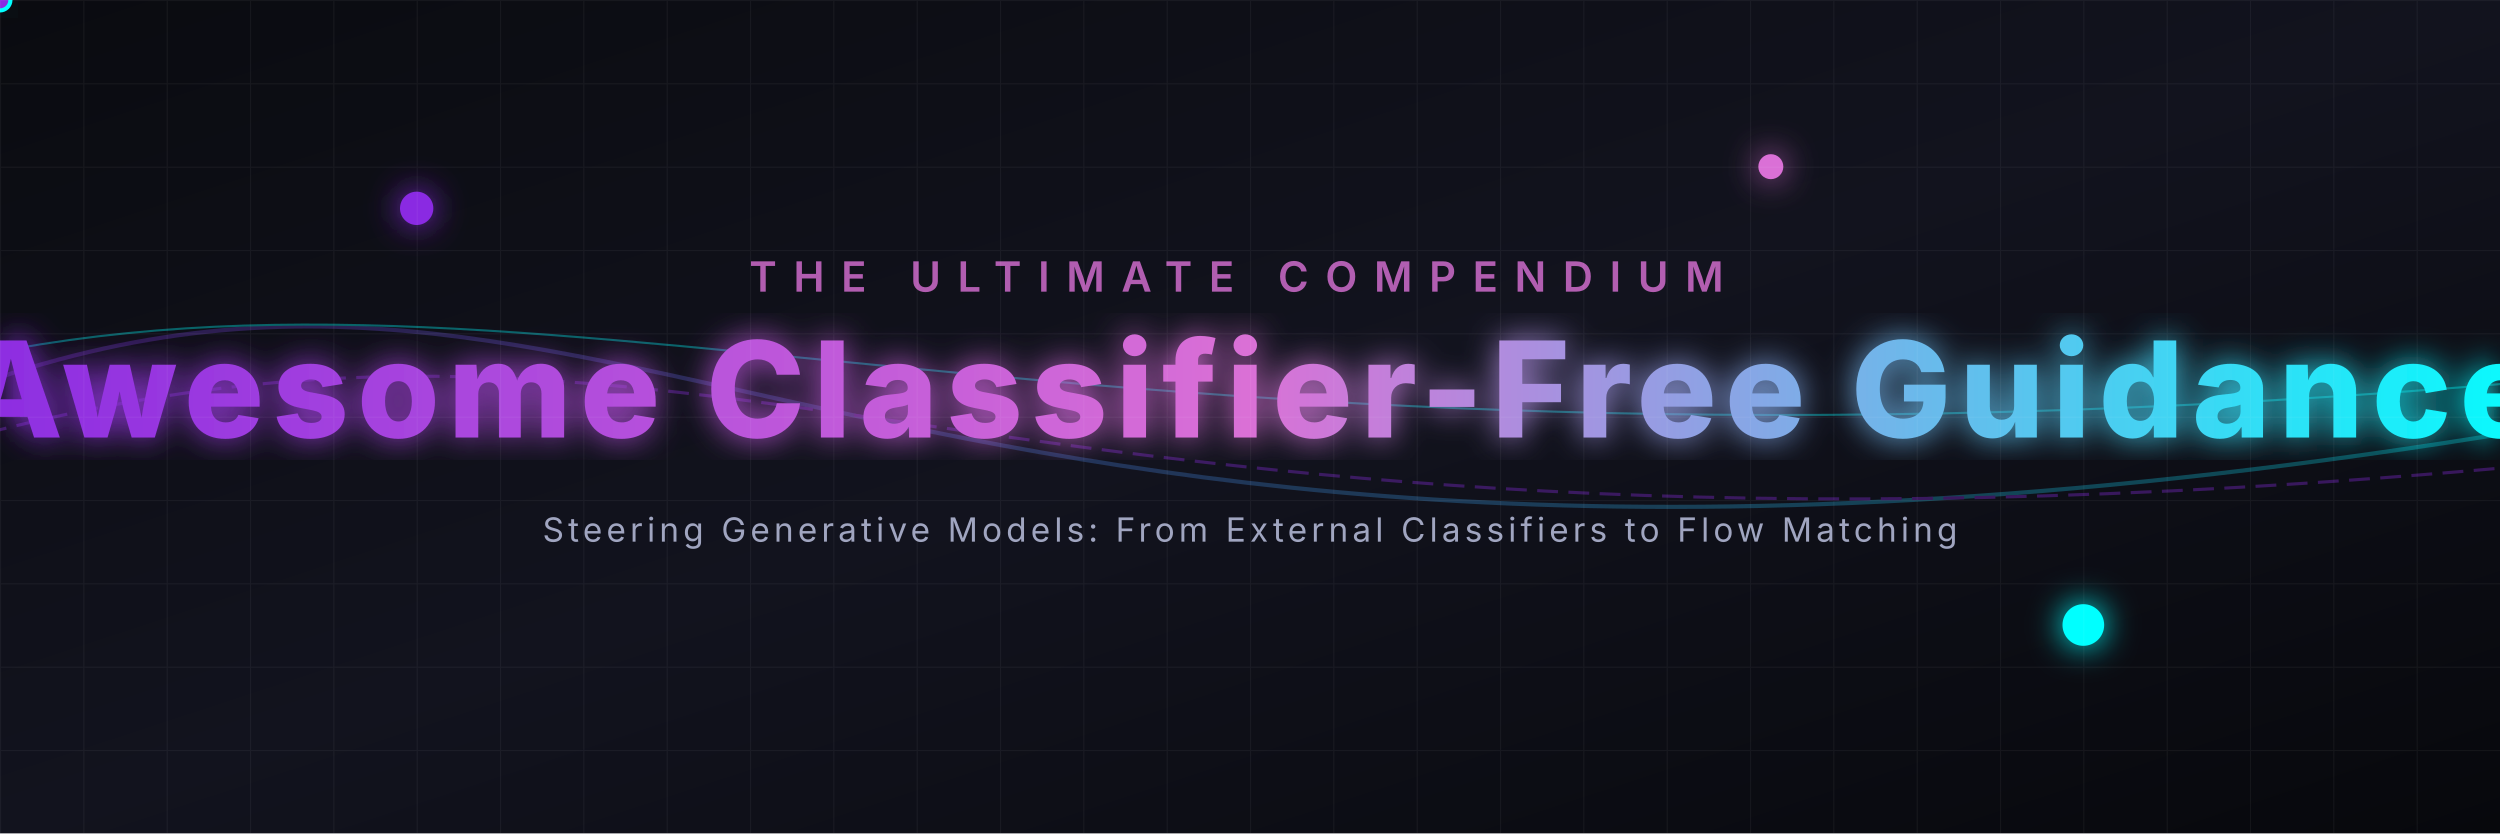
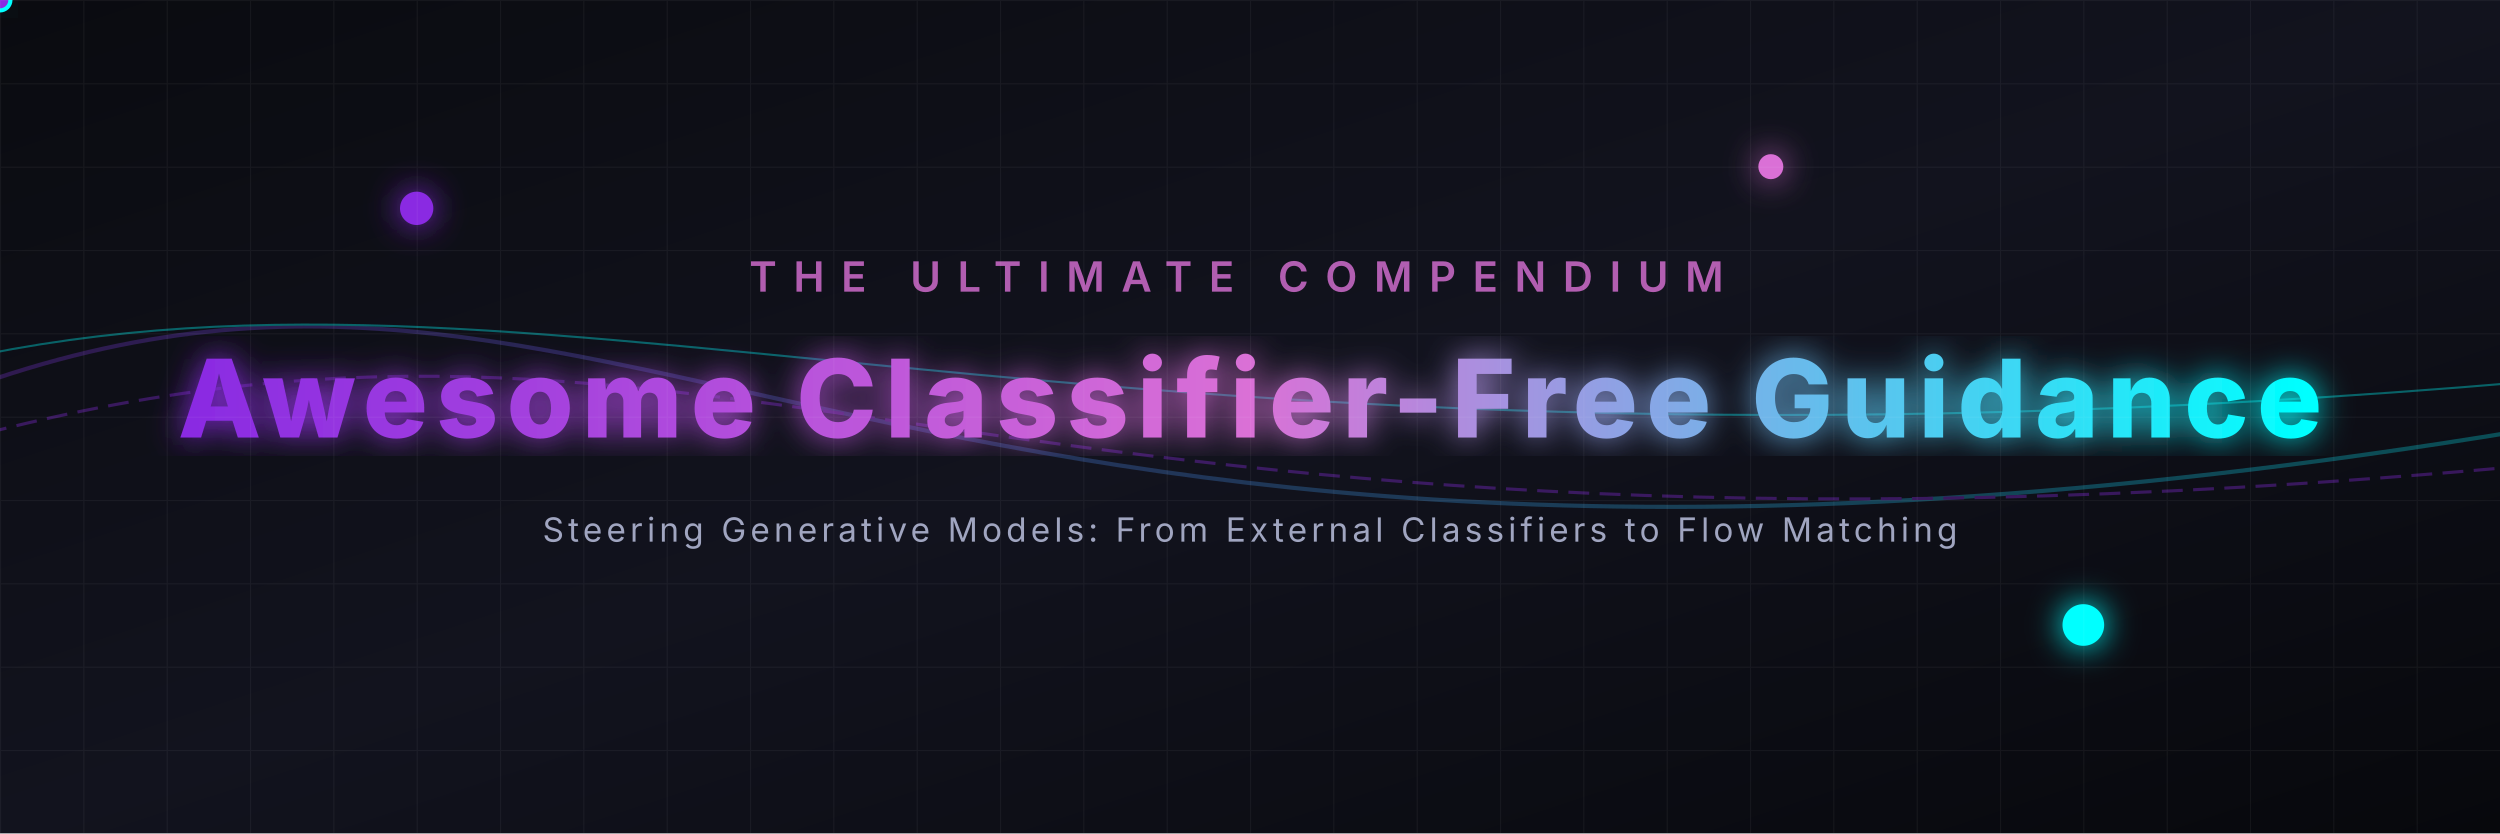
<svg xmlns="http://www.w3.org/2000/svg" viewBox="0 0 1200 400" width="100%" height="auto">
  <defs>
    <linearGradient id="bgGrad" x1="0%" y1="0%" x2="100%" y2="100%">
      <stop offset="0%" stop-color="#0a0b10" />
      <stop offset="50%" stop-color="#12131e" />
      <stop offset="100%" stop-color="#07080c" />
    </linearGradient>
    <linearGradient id="textGrad" x1="0%" y1="0%" x2="100%" y2="0%">
      <stop offset="0%" stop-color="#8a2be2" />
      <stop offset="50%" stop-color="#da70d6" />
      <stop offset="100%" stop-color="#00ffff" />
    </linearGradient>
    <linearGradient id="flowGrad" x1="0%" y1="0%" x2="100%" y2="0%">
      <stop offset="0%" stop-color="#8a2be2" stop-opacity="0.8" />
      <stop offset="100%" stop-color="#00ffff" stop-opacity="0.8" />
    </linearGradient>
    <filter id="glow" x="-20%" y="-20%" width="140%" height="140%">
      <feGaussianBlur stdDeviation="8" result="blur" />
      <feMerge>
        <feMergeNode in="blur" />
        <feMergeNode in="SourceGraphic" />
      </feMerge>
    </filter>
  </defs>
  <rect width="100%" height="100%" fill="url(#bgGrad)" />
  <g opacity="0.35">
    <path d="M -50 200 C 300 50, 400 350, 1250 200" fill="none" stroke="url(#flowGrad)" stroke-width="2" />
    <path d="M -50 220 C 350 100, 450 300, 1250 220" fill="none" stroke="#8a2be2" stroke-width="1.5" stroke-dasharray="10 5" />
    <path d="M -50 180 C 250 100, 500 250, 1250 180" fill="none" stroke="#00ffff" stroke-width="1" />
  </g>
  <circle r="6" fill="#00ffff" filter="url(#glow)">
    <animateMotion dur="6s" repeatCount="indefinite" path="M -50 200 C 300 50, 400 350, 1250 200" />
    <animate attributeName="r" values="4;8;4" dur="2s" repeatCount="indefinite" />
  </circle>
  <circle r="4" fill="#8a2be2" filter="url(#glow)">
    <animateMotion dur="8s" repeatCount="indefinite" path="M -50 180 C 250 100, 500 250, 1250 180" />
    <animate attributeName="r" values="3;6;3" dur="1.5s" repeatCount="indefinite" />
  </circle>
  <g filter="url(#glow)">
    <circle cx="200" cy="100" r="8" fill="#8a2be2">
      <animate attributeName="opacity" values="0.4;1;0.4" dur="3s" repeatCount="indefinite" />
      <animate attributeName="cy" values="100;110;100" dur="5s" repeatCount="indefinite" />
    </circle>
    <circle cx="1000" cy="300" r="10" fill="#00ffff">
      <animate attributeName="opacity" values="1;0.3;1" dur="4s" repeatCount="indefinite" />
      <animate attributeName="cy" values="300;290;300" dur="6s" repeatCount="indefinite" />
    </circle>
    <circle cx="850" cy="80" r="6" fill="#da70d6">
      <animate attributeName="opacity" values="0.2;0.9;0.2" dur="2.5s" repeatCount="indefinite" />
    </circle>
  </g>
  <g text-anchor="middle" font-family="'Outfit', 'Inter', -apple-system, sans-serif">
    <text x="600" y="140" fill="#da70d6" font-size="20" font-weight="600" letter-spacing="8" opacity="0.8">
      THE ULTIMATE COMPENDIUM
      <animate attributeName="opacity" values="0.5;0.9;0.5" dur="4s" repeatCount="indefinite" />
    </text>
-     <text x="600" y="210" fill="url(#textGrad)" font-size="64" font-weight="800" letter-spacing="4" filter="url(#glow)">
+     <text x="600" y="210" fill="url(#textGrad)" font-size="52" font-weight="800" letter-spacing="4" filter="url(#glow)">
      Awesome Classifier-Free Guidance
    </text>
    <text x="600" y="260" fill="#a0a5c0" font-size="16" font-weight="400" letter-spacing="2">
      Steering Generative Models: From External Classifiers to Flow Matching
    </text>
  </g>
  <g opacity="0.05">
    <pattern id="grid" width="40" height="40" patternUnits="userSpaceOnUse">
      <path d="M 40 0 L 0 0 0 40" fill="none" stroke="#ffffff" stroke-width="1" />
    </pattern>
    <rect width="100%" height="100%" fill="url(#grid)" />
  </g>
</svg>
